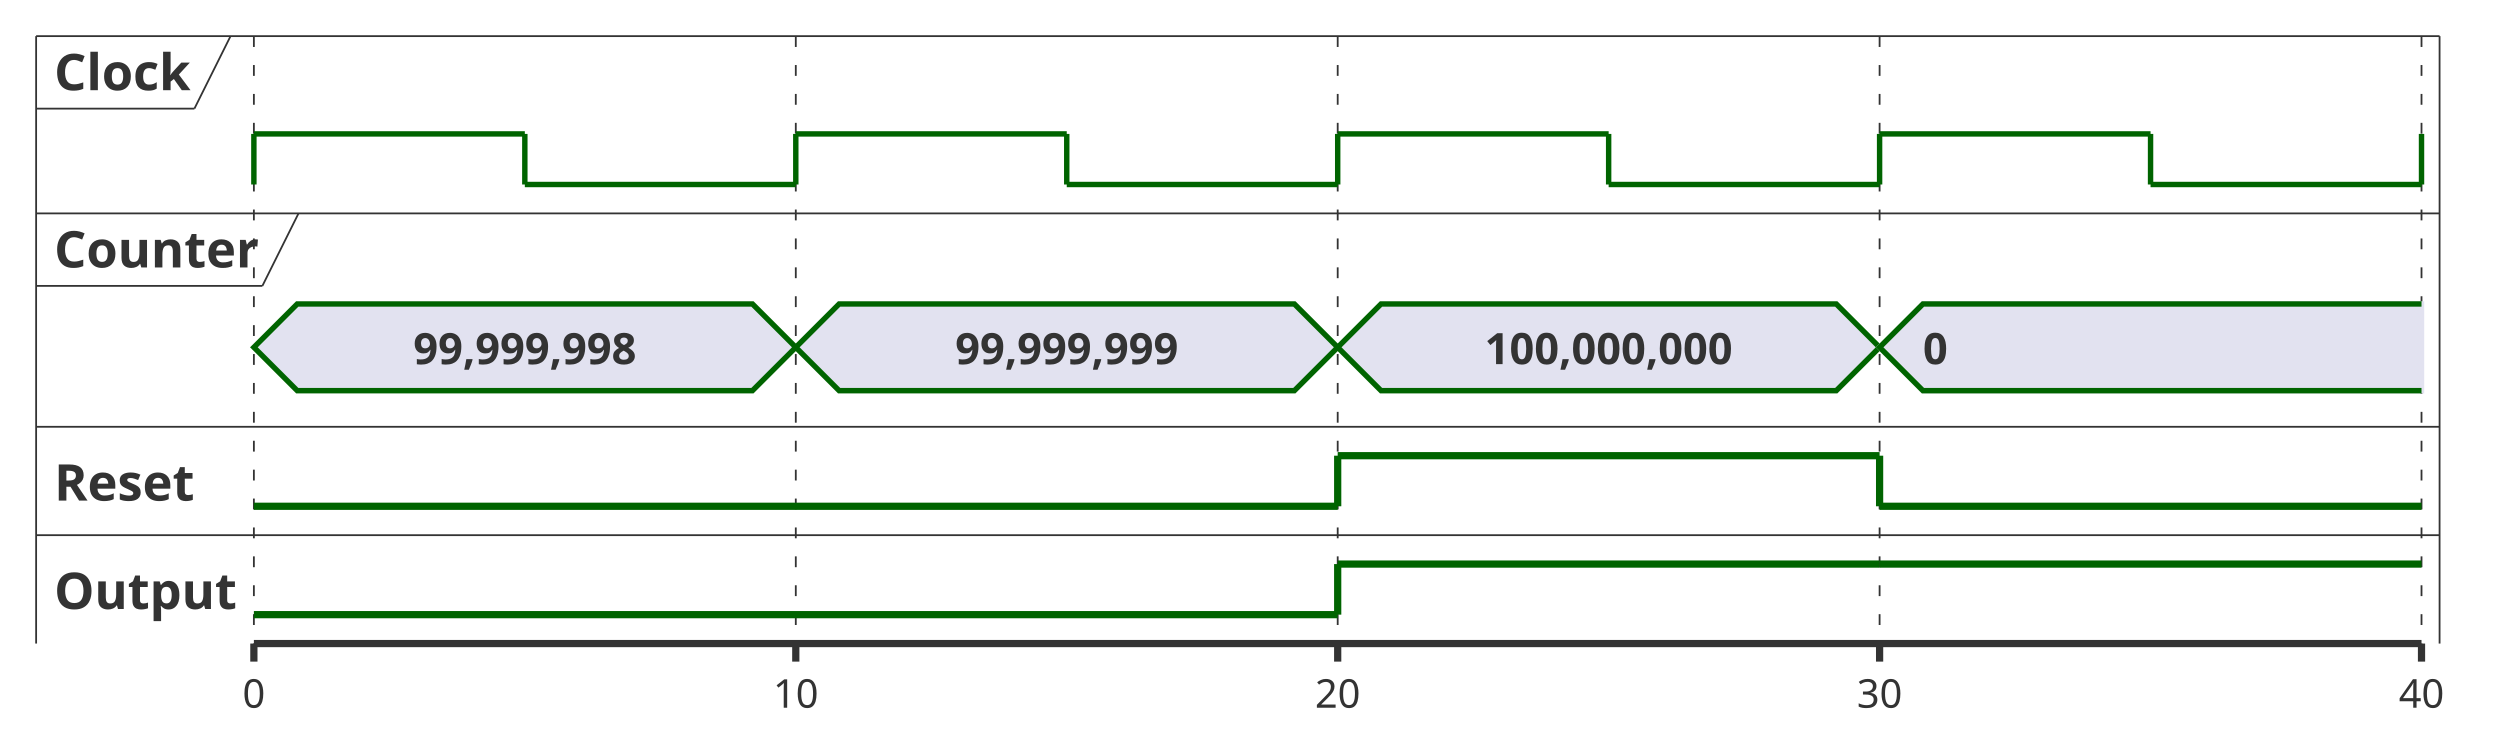
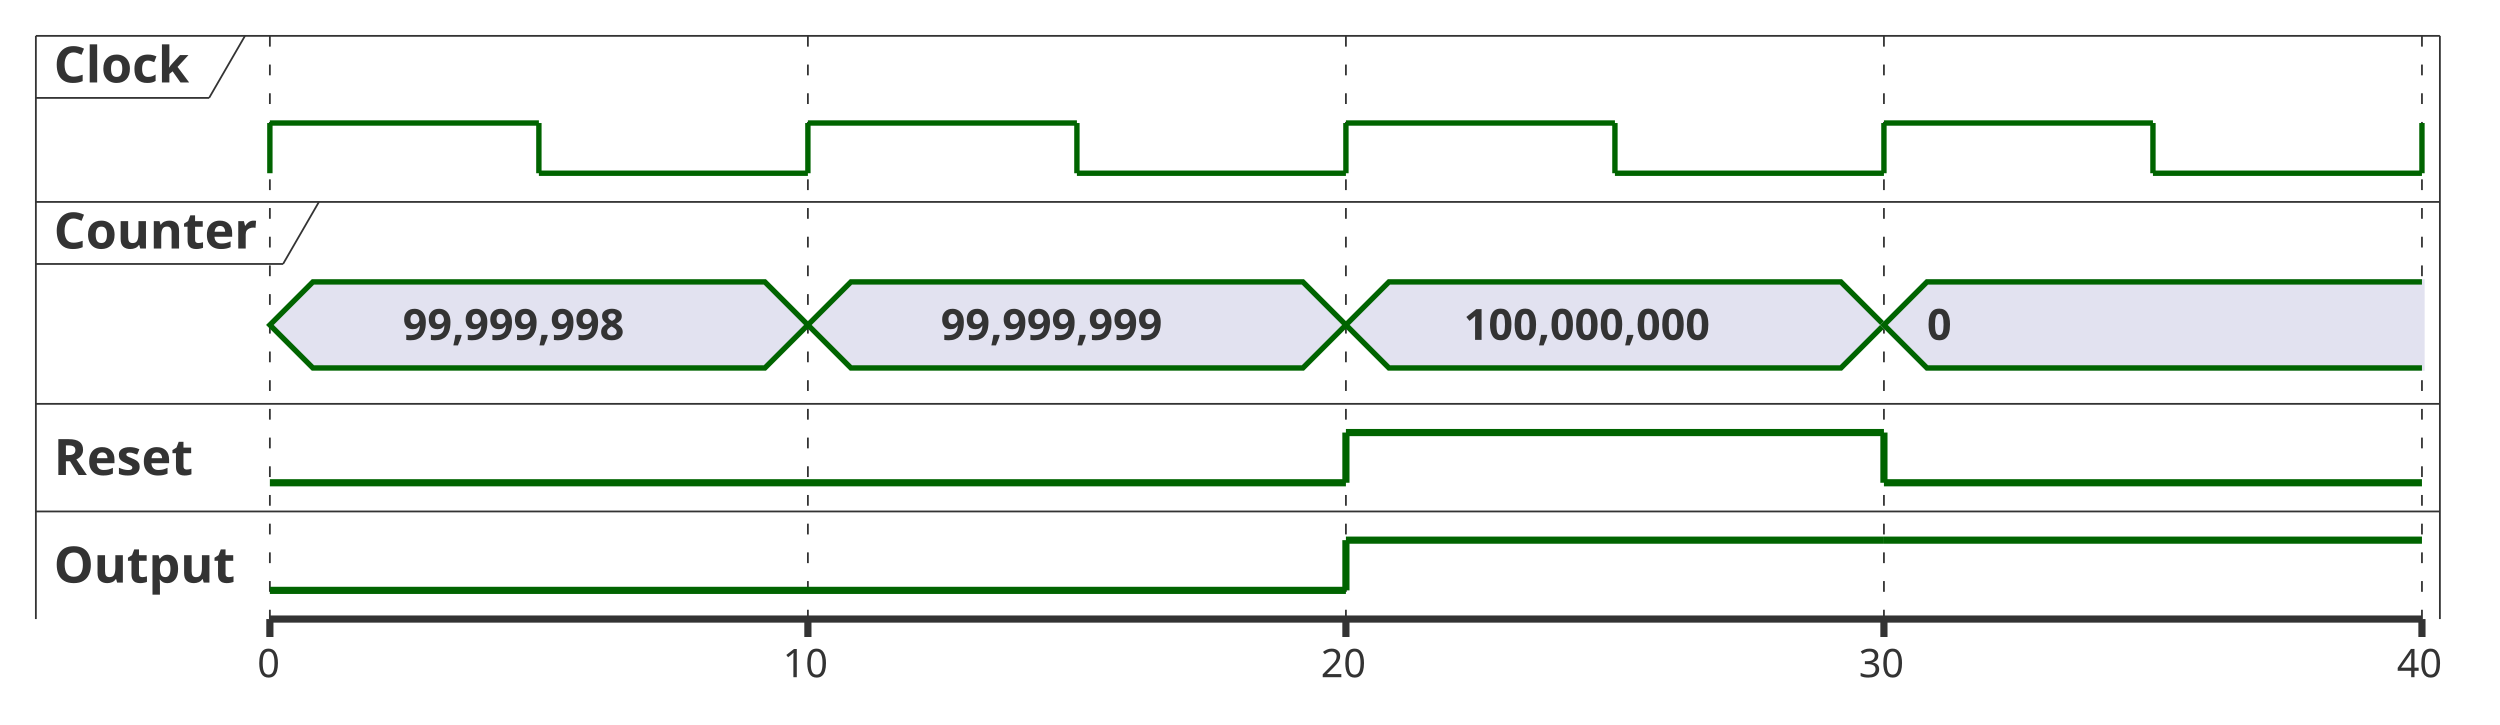
- <svg xmlns="http://www.w3.org/2000/svg" contentStyleType="text/css" data-diagram-type="TIMING" height="209px" preserveAspectRatio="none" style="width:692px;height:209px;background:#FFFFFF;" version="1.1" viewBox="0 0 692 209" width="692px" zoomAndPan="magnify">
+ <svg xmlns="http://www.w3.org/2000/svg" contentStyleType="text/css" data-diagram-type="TIMING" height="202px" preserveAspectRatio="none" style="width:697px;height:202px;background:#FFFFFF;" version="1.1" viewBox="0 0 697 202" width="697px" zoomAndPan="magnify">
  <defs />
  <g>
-     <line style="stroke:#333333;stroke-width:0.5;" x1="10" x2="10" y1="10" y2="178.136" />
-     <line style="stroke:#333333;stroke-width:0.5;" x1="675.274" x2="675.274" y1="10" y2="178.136" />
-     <line style="stroke:#333333;stroke-width:0.5;stroke-dasharray:3.0,5.0;" x1="70.274" x2="70.274" y1="10" y2="178.136" />
-     <line style="stroke:#333333;stroke-width:0.5;stroke-dasharray:3.0,5.0;" x1="220.274" x2="220.274" y1="10" y2="178.136" />
-     <line style="stroke:#333333;stroke-width:0.5;stroke-dasharray:3.0,5.0;" x1="370.274" x2="370.274" y1="10" y2="178.136" />
-     <line style="stroke:#333333;stroke-width:0.5;stroke-dasharray:3.0,5.0;" x1="520.274" x2="520.274" y1="10" y2="178.136" />
-     <line style="stroke:#333333;stroke-width:0.5;stroke-dasharray:3.0,5.0;" x1="670.274" x2="670.274" y1="10" y2="178.136" />
-     <line style="stroke:#333333;stroke-width:0.5;" x1="10" x2="675.274" y1="10" y2="10" />
-     <text fill="#333333" font-family="sans-serif" font-size="14" font-weight="bold" lengthAdjust="spacing" textLength="37.814" x="15" y="24.966">Clock</text>
-     <line style="stroke:#333333;stroke-width:0.5;" x1="10" x2="53.814" y1="30.068" y2="30.068" />
-     <line style="stroke:#333333;stroke-width:0.5;" x1="53.814" x2="63.814" y1="30.068" y2="10" />
-     <line style="stroke:#006400;stroke-width:1.5;" x1="70.274" x2="70.274" y1="37.068" y2="51.068" />
-     <line style="stroke:#006400;stroke-width:1.5;" x1="70.274" x2="145.274" y1="37.068" y2="37.068" />
-     <line style="stroke:#006400;stroke-width:1.5;" x1="145.274" x2="145.274" y1="37.068" y2="51.068" />
-     <line style="stroke:#006400;stroke-width:1.5;" x1="145.274" x2="220.274" y1="51.068" y2="51.068" />
-     <line style="stroke:#006400;stroke-width:1.5;" x1="220.274" x2="220.274" y1="37.068" y2="51.068" />
-     <line style="stroke:#006400;stroke-width:1.5;" x1="220.274" x2="295.274" y1="37.068" y2="37.068" />
-     <line style="stroke:#006400;stroke-width:1.5;" x1="295.274" x2="295.274" y1="37.068" y2="51.068" />
-     <line style="stroke:#006400;stroke-width:1.5;" x1="295.274" x2="370.274" y1="51.068" y2="51.068" />
-     <line style="stroke:#006400;stroke-width:1.5;" x1="370.274" x2="370.274" y1="37.068" y2="51.068" />
-     <line style="stroke:#006400;stroke-width:1.5;" x1="370.274" x2="445.274" y1="37.068" y2="37.068" />
-     <line style="stroke:#006400;stroke-width:1.5;" x1="445.274" x2="445.274" y1="37.068" y2="51.068" />
-     <line style="stroke:#006400;stroke-width:1.5;" x1="445.274" x2="520.274" y1="51.068" y2="51.068" />
-     <line style="stroke:#006400;stroke-width:1.5;" x1="520.274" x2="520.274" y1="37.068" y2="51.068" />
-     <line style="stroke:#006400;stroke-width:1.5;" x1="520.274" x2="595.274" y1="37.068" y2="37.068" />
-     <line style="stroke:#006400;stroke-width:1.5;" x1="595.274" x2="595.274" y1="37.068" y2="51.068" />
-     <line style="stroke:#006400;stroke-width:1.5;" x1="595.274" x2="670.274" y1="51.068" y2="51.068" />
-     <line style="stroke:#006400;stroke-width:1.5;" x1="670.274" x2="670.274" y1="37.068" y2="51.068" />
-     <line style="stroke:#006400;stroke-width:1.5;" x1="670.274" x2="670.274" y1="37.068" y2="37.068" />
-     <line style="stroke:#333333;stroke-width:0.5;" x1="10" x2="675.274" y1="59.068" y2="59.068" />
-     <text fill="#333333" font-family="sans-serif" font-size="14" font-weight="bold" lengthAdjust="spacing" textLength="56.63" x="15" y="74.034">Counter</text>
-     <line style="stroke:#333333;stroke-width:0.5;" x1="10" x2="72.63" y1="79.136" y2="79.136" />
-     <line style="stroke:#333333;stroke-width:0.5;" x1="72.63" x2="82.63" y1="79.136" y2="59.068" />
-     <polygon fill="#E2E2F0" points="82.274,84.136,208.274,84.136,220.274,96.136,208.274,108.136,82.274,108.136,70.274,96.136" style="stroke:#006400;stroke-width:1.5;" />
-     <polygon fill="#E2E2F0" points="232.274,84.136,358.274,84.136,370.274,96.136,358.274,108.136,232.274,108.136,220.274,96.136" style="stroke:#006400;stroke-width:1.5;" />
-     <polygon fill="#E2E2F0" points="382.274,84.136,508.274,84.136,520.274,96.136,508.274,108.136,382.274,108.136,370.274,96.136" style="stroke:#006400;stroke-width:1.5;" />
-     <polygon fill="#E2E2F0" points="532.274,84.136,670.274,84.136,670.274,108.136,532.274,108.136,520.274,96.136" style="stroke:#E2E2F0;stroke-width:1.5;" />
-     <path d="M670.274,84.136 L532.274,84.136 L520.274,96.136 L532.274,108.136 L670.274,108.136" fill="#E2E2F0" style="stroke:#006400;stroke-width:1.5;" />
-     <text fill="#333333" font-family="sans-serif" font-size="12" font-weight="bold" lengthAdjust="spacing" textLength="61.752" x="114.398" y="100.792">99,999,998</text>
-     <text fill="#333333" font-family="sans-serif" font-size="12" font-weight="bold" lengthAdjust="spacing" textLength="61.752" x="264.398" y="100.792">99,999,999</text>
-     <text fill="#333333" font-family="sans-serif" font-size="12" font-weight="bold" lengthAdjust="spacing" textLength="68.617" x="410.966" y="100.792">100,000,000</text>
-     <text fill="#333333" font-family="sans-serif" font-size="12" font-weight="bold" lengthAdjust="spacing" textLength="6.864" x="532.274" y="100.792">0</text>
-     <line style="stroke:#333333;stroke-width:0.5;" x1="10" x2="675.274" y1="118.136" y2="118.136" />
-     <text fill="#333333" font-family="sans-serif" font-size="14" font-weight="bold" lengthAdjust="spacing" textLength="39.004" x="15" y="138.568">Reset</text>
-     <line style="stroke:#006400;stroke-width:2;" x1="70.274" x2="70.274" y1="140.136" y2="140.136" />
-     <line style="stroke:#006400;stroke-width:2;" x1="70.274" x2="370.274" y1="140.136" y2="140.136" />
-     <line style="stroke:#006400;stroke-width:2;" x1="370.274" x2="370.274" y1="126.136" y2="140.136" />
-     <line style="stroke:#006400;stroke-width:2;" x1="370.274" x2="520.274" y1="126.136" y2="126.136" />
-     <line style="stroke:#006400;stroke-width:2;" x1="520.274" x2="520.274" y1="126.136" y2="140.136" />
-     <line style="stroke:#006400;stroke-width:2;" x1="520.274" x2="670.274" y1="140.136" y2="140.136" />
-     <line style="stroke:#333333;stroke-width:0.5;" x1="10" x2="675.274" y1="148.136" y2="148.136" />
-     <text fill="#333333" font-family="sans-serif" font-size="14" font-weight="bold" lengthAdjust="spacing" textLength="50.274" x="15" y="168.568">Output</text>
-     <line style="stroke:#006400;stroke-width:2;" x1="70.274" x2="70.274" y1="170.136" y2="170.136" />
-     <line style="stroke:#006400;stroke-width:2;" x1="70.274" x2="370.274" y1="170.136" y2="170.136" />
-     <line style="stroke:#006400;stroke-width:2;" x1="370.274" x2="370.274" y1="156.136" y2="170.136" />
-     <line style="stroke:#006400;stroke-width:2;" x1="370.274" x2="520.274" y1="156.136" y2="156.136" />
-     <line style="stroke:#006400;stroke-width:2;" x1="520.274" x2="670.274" y1="156.136" y2="156.136" />
-     <line style="stroke:#333333;stroke-width:2;" x1="70.274" x2="70.274" y1="178.136" y2="183.136" />
-     <line style="stroke:#333333;stroke-width:2;" x1="220.274" x2="220.274" y1="178.136" y2="183.136" />
-     <line style="stroke:#333333;stroke-width:2;" x1="370.274" x2="370.274" y1="178.136" y2="183.136" />
-     <line style="stroke:#333333;stroke-width:2;" x1="520.274" x2="520.274" y1="178.136" y2="183.136" />
-     <line style="stroke:#333333;stroke-width:2;" x1="670.274" x2="670.274" y1="178.136" y2="183.136" />
-     <line style="stroke:#333333;stroke-width:2;" x1="70.274" x2="670.274" y1="178.136" y2="178.136" />
-     <text fill="#333333" font-family="sans-serif" font-size="11" lengthAdjust="spacing" textLength="6.292" x="67.128" y="195.895">0</text>
-     <text fill="#333333" font-family="sans-serif" font-size="11" lengthAdjust="spacing" textLength="12.584" x="213.982" y="195.895">10</text>
-     <text fill="#333333" font-family="sans-serif" font-size="11" lengthAdjust="spacing" textLength="12.584" x="363.982" y="195.895">20</text>
-     <text fill="#333333" font-family="sans-serif" font-size="11" lengthAdjust="spacing" textLength="12.584" x="513.982" y="195.895">30</text>
-     <text fill="#333333" font-family="sans-serif" font-size="11" lengthAdjust="spacing" textLength="12.584" x="663.982" y="195.895">40</text>
+     <line style="stroke:#333333;stroke-width:0.5;" x1="10" x2="10" y1="10" y2="172.594" />
+     <line style="stroke:#333333;stroke-width:0.5;" x1="680.241" x2="680.241" y1="10" y2="172.594" />
+     <line style="stroke:#333333;stroke-width:0.5;stroke-dasharray:3.0,5.0;" x1="75.241" x2="75.241" y1="10" y2="172.594" />
+     <line style="stroke:#333333;stroke-width:0.5;stroke-dasharray:3.0,5.0;" x1="225.241" x2="225.241" y1="10" y2="172.594" />
+     <line style="stroke:#333333;stroke-width:0.5;stroke-dasharray:3.0,5.0;" x1="375.241" x2="375.241" y1="10" y2="172.594" />
+     <line style="stroke:#333333;stroke-width:0.5;stroke-dasharray:3.0,5.0;" x1="525.241" x2="525.241" y1="10" y2="172.594" />
+     <line style="stroke:#333333;stroke-width:0.5;stroke-dasharray:3.0,5.0;" x1="675.241" x2="675.241" y1="10" y2="172.594" />
+     <line style="stroke:#333333;stroke-width:0.5;" x1="10" x2="680.241" y1="10" y2="10" />
+     <text fill="#333333" font-family="sans-serif" font-size="14" font-weight="bold" lengthAdjust="spacing" textLength="42.301" x="15" y="22.995">Clock</text>
+     <line style="stroke:#333333;stroke-width:0.5;" x1="10" x2="58.301" y1="27.297" y2="27.297" />
+     <line style="stroke:#333333;stroke-width:0.5;" x1="58.301" x2="68.301" y1="27.297" y2="10" />
+     <line style="stroke:#006400;stroke-width:1.5;" x1="75.241" x2="75.241" y1="34.297" y2="48.297" />
+     <line style="stroke:#006400;stroke-width:1.5;" x1="75.241" x2="150.241" y1="34.297" y2="34.297" />
+     <line style="stroke:#006400;stroke-width:1.5;" x1="150.241" x2="150.241" y1="34.297" y2="48.297" />
+     <line style="stroke:#006400;stroke-width:1.5;" x1="150.241" x2="225.241" y1="48.297" y2="48.297" />
+     <line style="stroke:#006400;stroke-width:1.5;" x1="225.241" x2="225.241" y1="34.297" y2="48.297" />
+     <line style="stroke:#006400;stroke-width:1.5;" x1="225.241" x2="300.241" y1="34.297" y2="34.297" />
+     <line style="stroke:#006400;stroke-width:1.5;" x1="300.241" x2="300.241" y1="34.297" y2="48.297" />
+     <line style="stroke:#006400;stroke-width:1.5;" x1="300.241" x2="375.241" y1="48.297" y2="48.297" />
+     <line style="stroke:#006400;stroke-width:1.5;" x1="375.241" x2="375.241" y1="34.297" y2="48.297" />
+     <line style="stroke:#006400;stroke-width:1.5;" x1="375.241" x2="450.241" y1="34.297" y2="34.297" />
+     <line style="stroke:#006400;stroke-width:1.5;" x1="450.241" x2="450.241" y1="34.297" y2="48.297" />
+     <line style="stroke:#006400;stroke-width:1.5;" x1="450.241" x2="525.241" y1="48.297" y2="48.297" />
+     <line style="stroke:#006400;stroke-width:1.5;" x1="525.241" x2="525.241" y1="34.297" y2="48.297" />
+     <line style="stroke:#006400;stroke-width:1.5;" x1="525.241" x2="600.241" y1="34.297" y2="34.297" />
+     <line style="stroke:#006400;stroke-width:1.5;" x1="600.241" x2="600.241" y1="34.297" y2="48.297" />
+     <line style="stroke:#006400;stroke-width:1.5;" x1="600.241" x2="675.241" y1="48.297" y2="48.297" />
+     <line style="stroke:#006400;stroke-width:1.5;" x1="675.241" x2="675.241" y1="34.297" y2="48.297" />
+     <line style="stroke:#006400;stroke-width:1.5;" x1="675.241" x2="675.241" y1="34.297" y2="34.297" />
+     <line style="stroke:#333333;stroke-width:0.5;" x1="10" x2="680.241" y1="56.297" y2="56.297" />
+     <text fill="#333333" font-family="sans-serif" font-size="14" font-weight="bold" lengthAdjust="spacing" textLength="62.918" x="15" y="69.292">Counter</text>
+     <line style="stroke:#333333;stroke-width:0.5;" x1="10" x2="78.918" y1="73.594" y2="73.594" />
+     <line style="stroke:#333333;stroke-width:0.5;" x1="78.918" x2="88.918" y1="73.594" y2="56.297" />
+     <polygon fill="#E2E2F0" points="87.241,78.594,213.241,78.594,225.241,90.594,213.241,102.594,87.241,102.594,75.241,90.594" style="stroke:#006400;stroke-width:1.5;" />
+     <polygon fill="#E2E2F0" points="237.241,78.594,363.241,78.594,375.241,90.594,363.241,102.594,237.241,102.594,225.241,90.594" style="stroke:#006400;stroke-width:1.5;" />
+     <polygon fill="#E2E2F0" points="387.241,78.594,513.241,78.594,525.241,90.594,513.241,102.594,387.241,102.594,375.241,90.594" style="stroke:#006400;stroke-width:1.5;" />
+     <polygon fill="#E2E2F0" points="537.241,78.594,675.241,78.594,675.241,102.594,537.241,102.594,525.241,90.594" style="stroke:#E2E2F0;stroke-width:1.5;" />
+     <path d="M675.241,78.594 L537.241,78.594 L525.241,90.594 L537.241,102.594 L675.241,102.594" fill="#E2E2F0" style="stroke:#006400;stroke-width:1.5;" />
+     <text fill="#333333" font-family="sans-serif" font-size="12" font-weight="bold" lengthAdjust="spacing" textLength="75.914" x="112.284" y="94.748">99,999,998</text>
+     <text fill="#333333" font-family="sans-serif" font-size="12" font-weight="bold" lengthAdjust="spacing" textLength="75.914" x="262.284" y="94.748">99,999,999</text>
+     <text fill="#333333" font-family="sans-serif" font-size="12" font-weight="bold" lengthAdjust="spacing" textLength="84.264" x="408.109" y="94.748">100,000,000</text>
+     <text fill="#333333" font-family="sans-serif" font-size="12" font-weight="bold" lengthAdjust="spacing" textLength="8.35" x="537.241" y="94.748">0</text>
+     <line style="stroke:#333333;stroke-width:0.5;" x1="10" x2="680.241" y1="112.594" y2="112.594" />
+     <text fill="#333333" font-family="sans-serif" font-size="14" font-weight="bold" lengthAdjust="spacing" textLength="44.796" x="15" y="132.44">Reset</text>
+     <line style="stroke:#006400;stroke-width:2;" x1="75.241" x2="75.241" y1="134.594" y2="134.594" />
+     <line style="stroke:#006400;stroke-width:2;" x1="75.241" x2="375.241" y1="134.594" y2="134.594" />
+     <line style="stroke:#006400;stroke-width:2;" x1="375.241" x2="375.241" y1="120.594" y2="134.594" />
+     <line style="stroke:#006400;stroke-width:2;" x1="375.241" x2="525.241" y1="120.594" y2="120.594" />
+     <line style="stroke:#006400;stroke-width:2;" x1="525.241" x2="525.241" y1="120.594" y2="134.594" />
+     <line style="stroke:#006400;stroke-width:2;" x1="525.241" x2="675.241" y1="134.594" y2="134.594" />
+     <line style="stroke:#333333;stroke-width:0.5;" x1="10" x2="680.241" y1="142.594" y2="142.594" />
+     <text fill="#333333" font-family="sans-serif" font-size="14" font-weight="bold" lengthAdjust="spacing" textLength="55.241" x="15" y="162.44">Output</text>
+     <line style="stroke:#006400;stroke-width:2;" x1="75.241" x2="75.241" y1="164.594" y2="164.594" />
+     <line style="stroke:#006400;stroke-width:2;" x1="75.241" x2="375.241" y1="164.594" y2="164.594" />
+     <line style="stroke:#006400;stroke-width:2;" x1="375.241" x2="375.241" y1="150.594" y2="164.594" />
+     <line style="stroke:#006400;stroke-width:2;" x1="375.241" x2="525.241" y1="150.594" y2="150.594" />
+     <line style="stroke:#006400;stroke-width:2;" x1="525.241" x2="675.241" y1="150.594" y2="150.594" />
+     <line style="stroke:#333333;stroke-width:2;" x1="75.241" x2="75.241" y1="172.594" y2="177.594" />
+     <line style="stroke:#333333;stroke-width:2;" x1="225.241" x2="225.241" y1="172.594" y2="177.594" />
+     <line style="stroke:#333333;stroke-width:2;" x1="375.241" x2="375.241" y1="172.594" y2="177.594" />
+     <line style="stroke:#333333;stroke-width:2;" x1="525.241" x2="525.241" y1="172.594" y2="177.594" />
+     <line style="stroke:#333333;stroke-width:2;" x1="675.241" x2="675.241" y1="172.594" y2="177.594" />
+     <line style="stroke:#333333;stroke-width:2;" x1="75.241" x2="675.241" y1="172.594" y2="172.594" />
+     <text fill="#333333" font-family="sans-serif" font-size="11" lengthAdjust="spacing" textLength="6.998" x="71.742" y="188.804">0</text>
+     <text fill="#333333" font-family="sans-serif" font-size="11" lengthAdjust="spacing" textLength="13.997" x="218.243" y="188.804">10</text>
+     <text fill="#333333" font-family="sans-serif" font-size="11" lengthAdjust="spacing" textLength="13.997" x="368.243" y="188.804">20</text>
+     <text fill="#333333" font-family="sans-serif" font-size="11" lengthAdjust="spacing" textLength="13.997" x="518.243" y="188.804">30</text>
+     <text fill="#333333" font-family="sans-serif" font-size="11" lengthAdjust="spacing" textLength="13.997" x="668.243" y="188.804">40</text>
  </g>
</svg>
